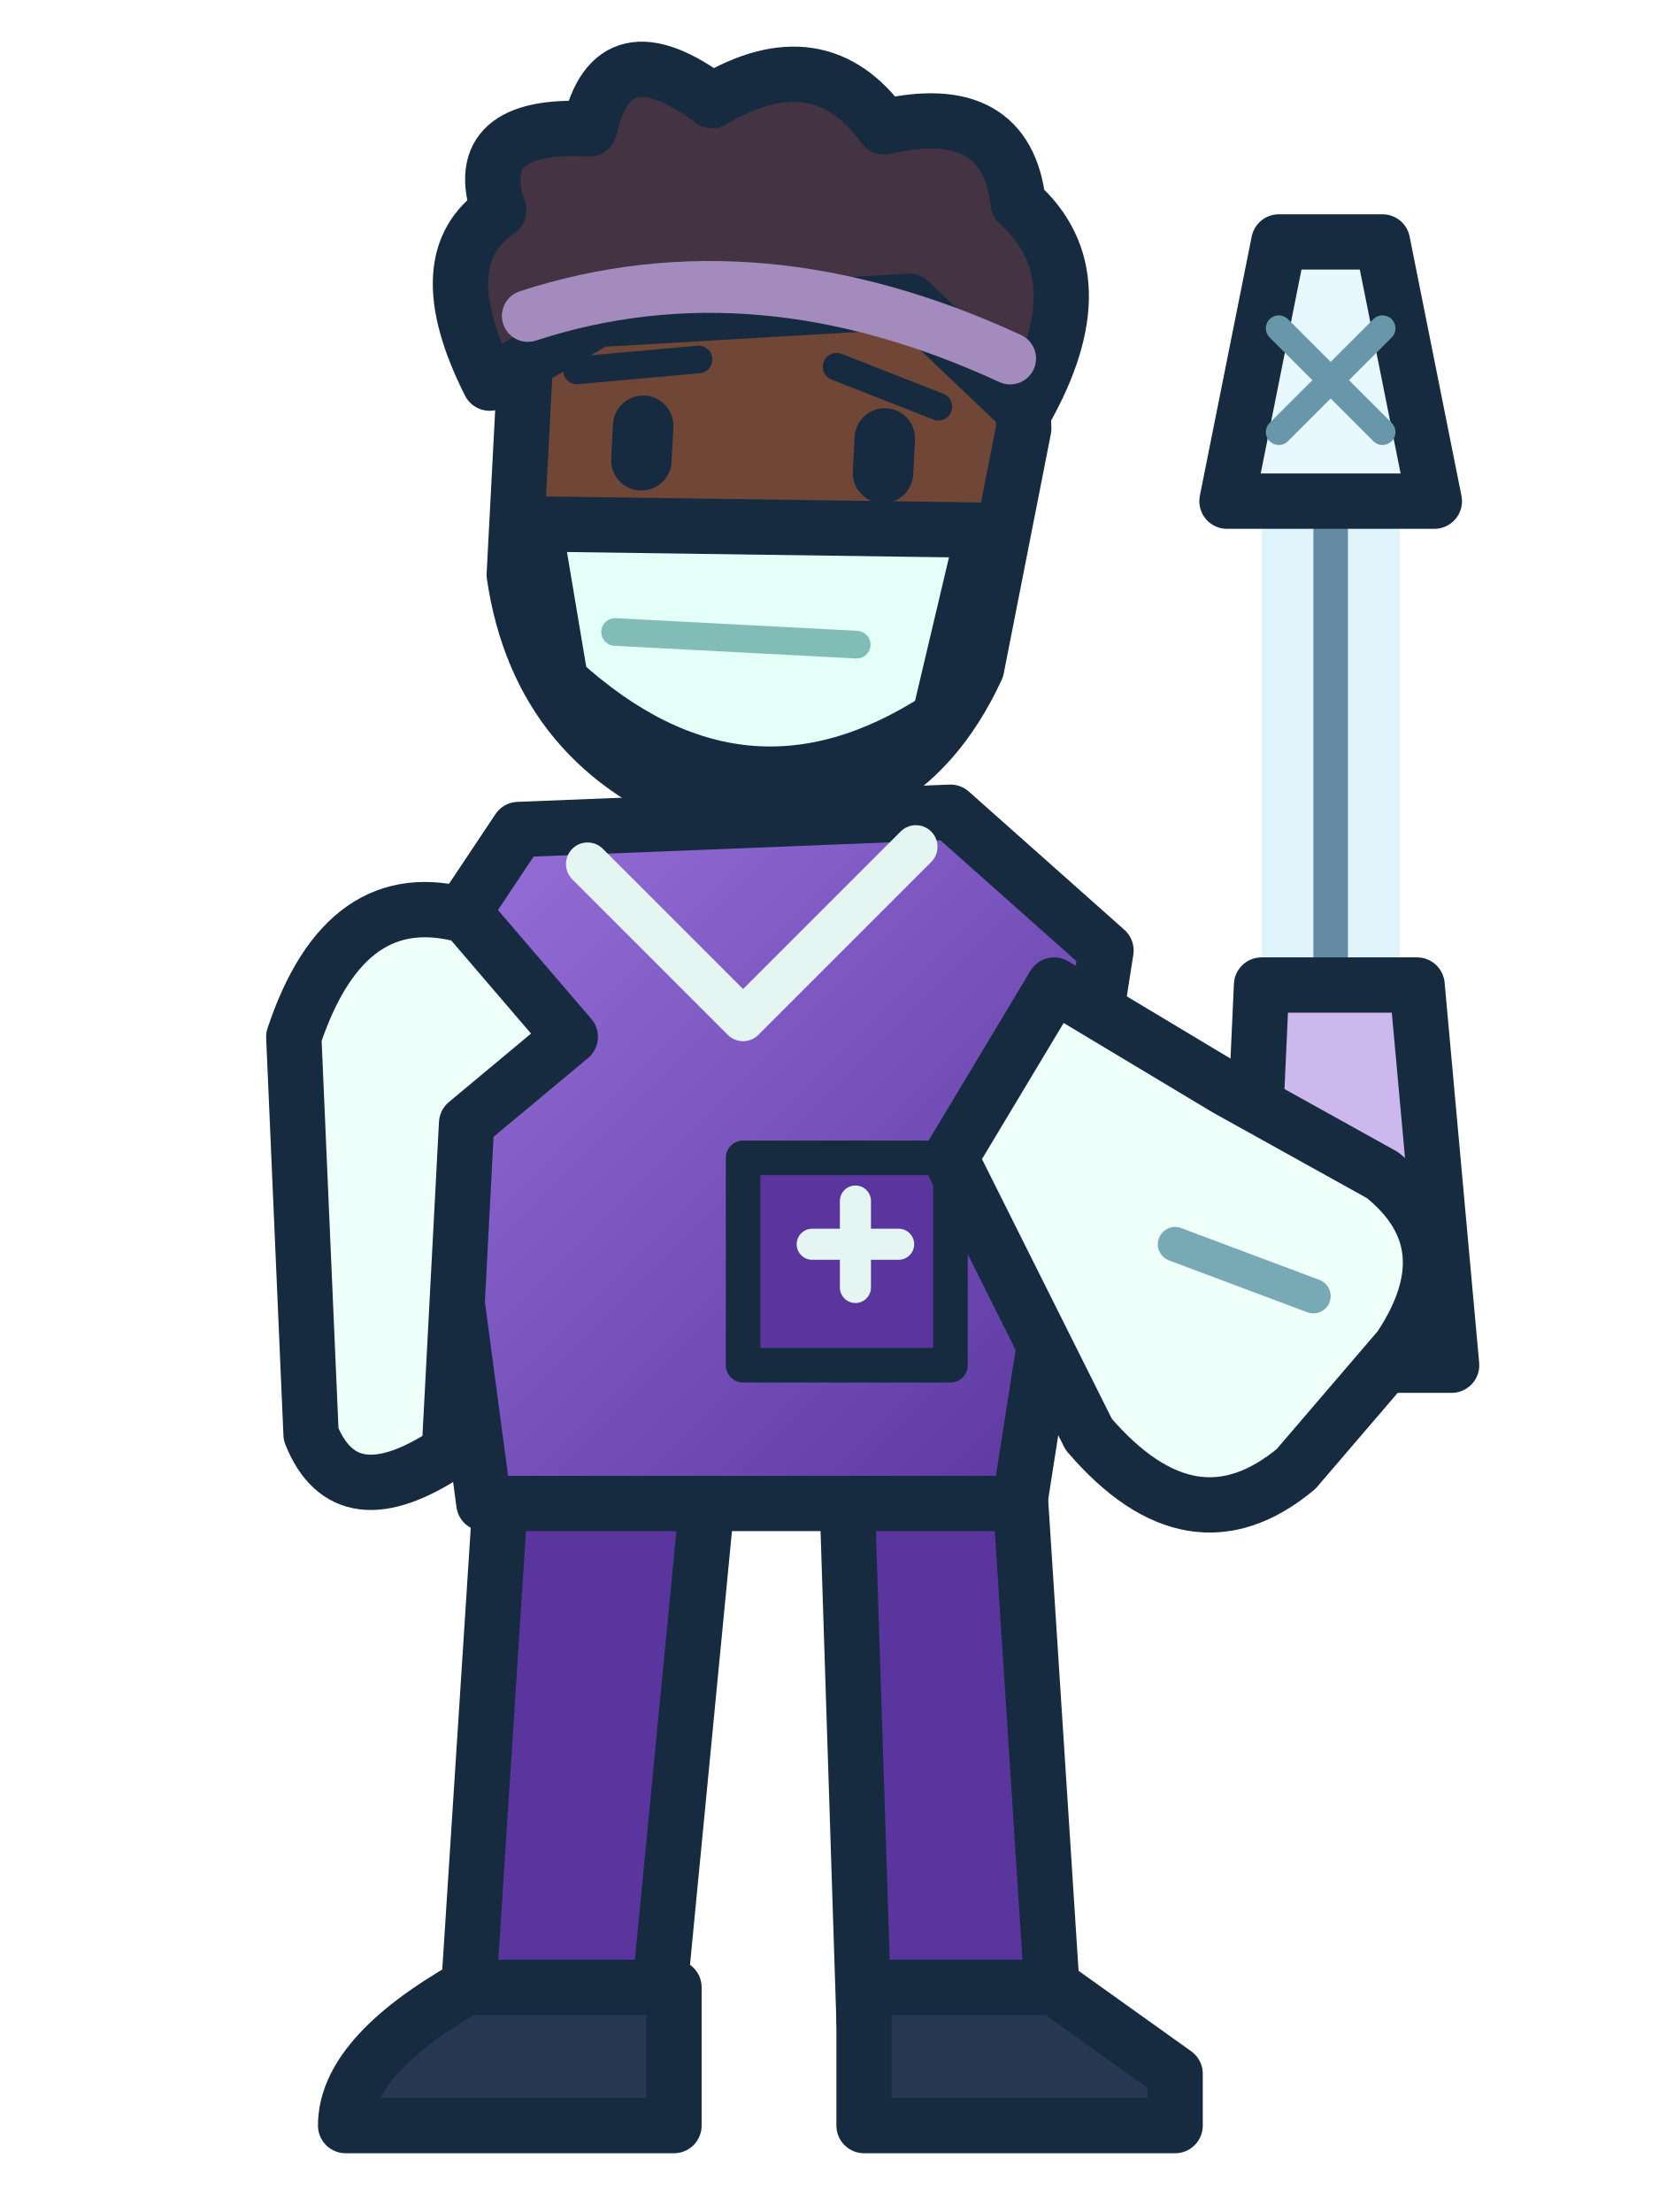
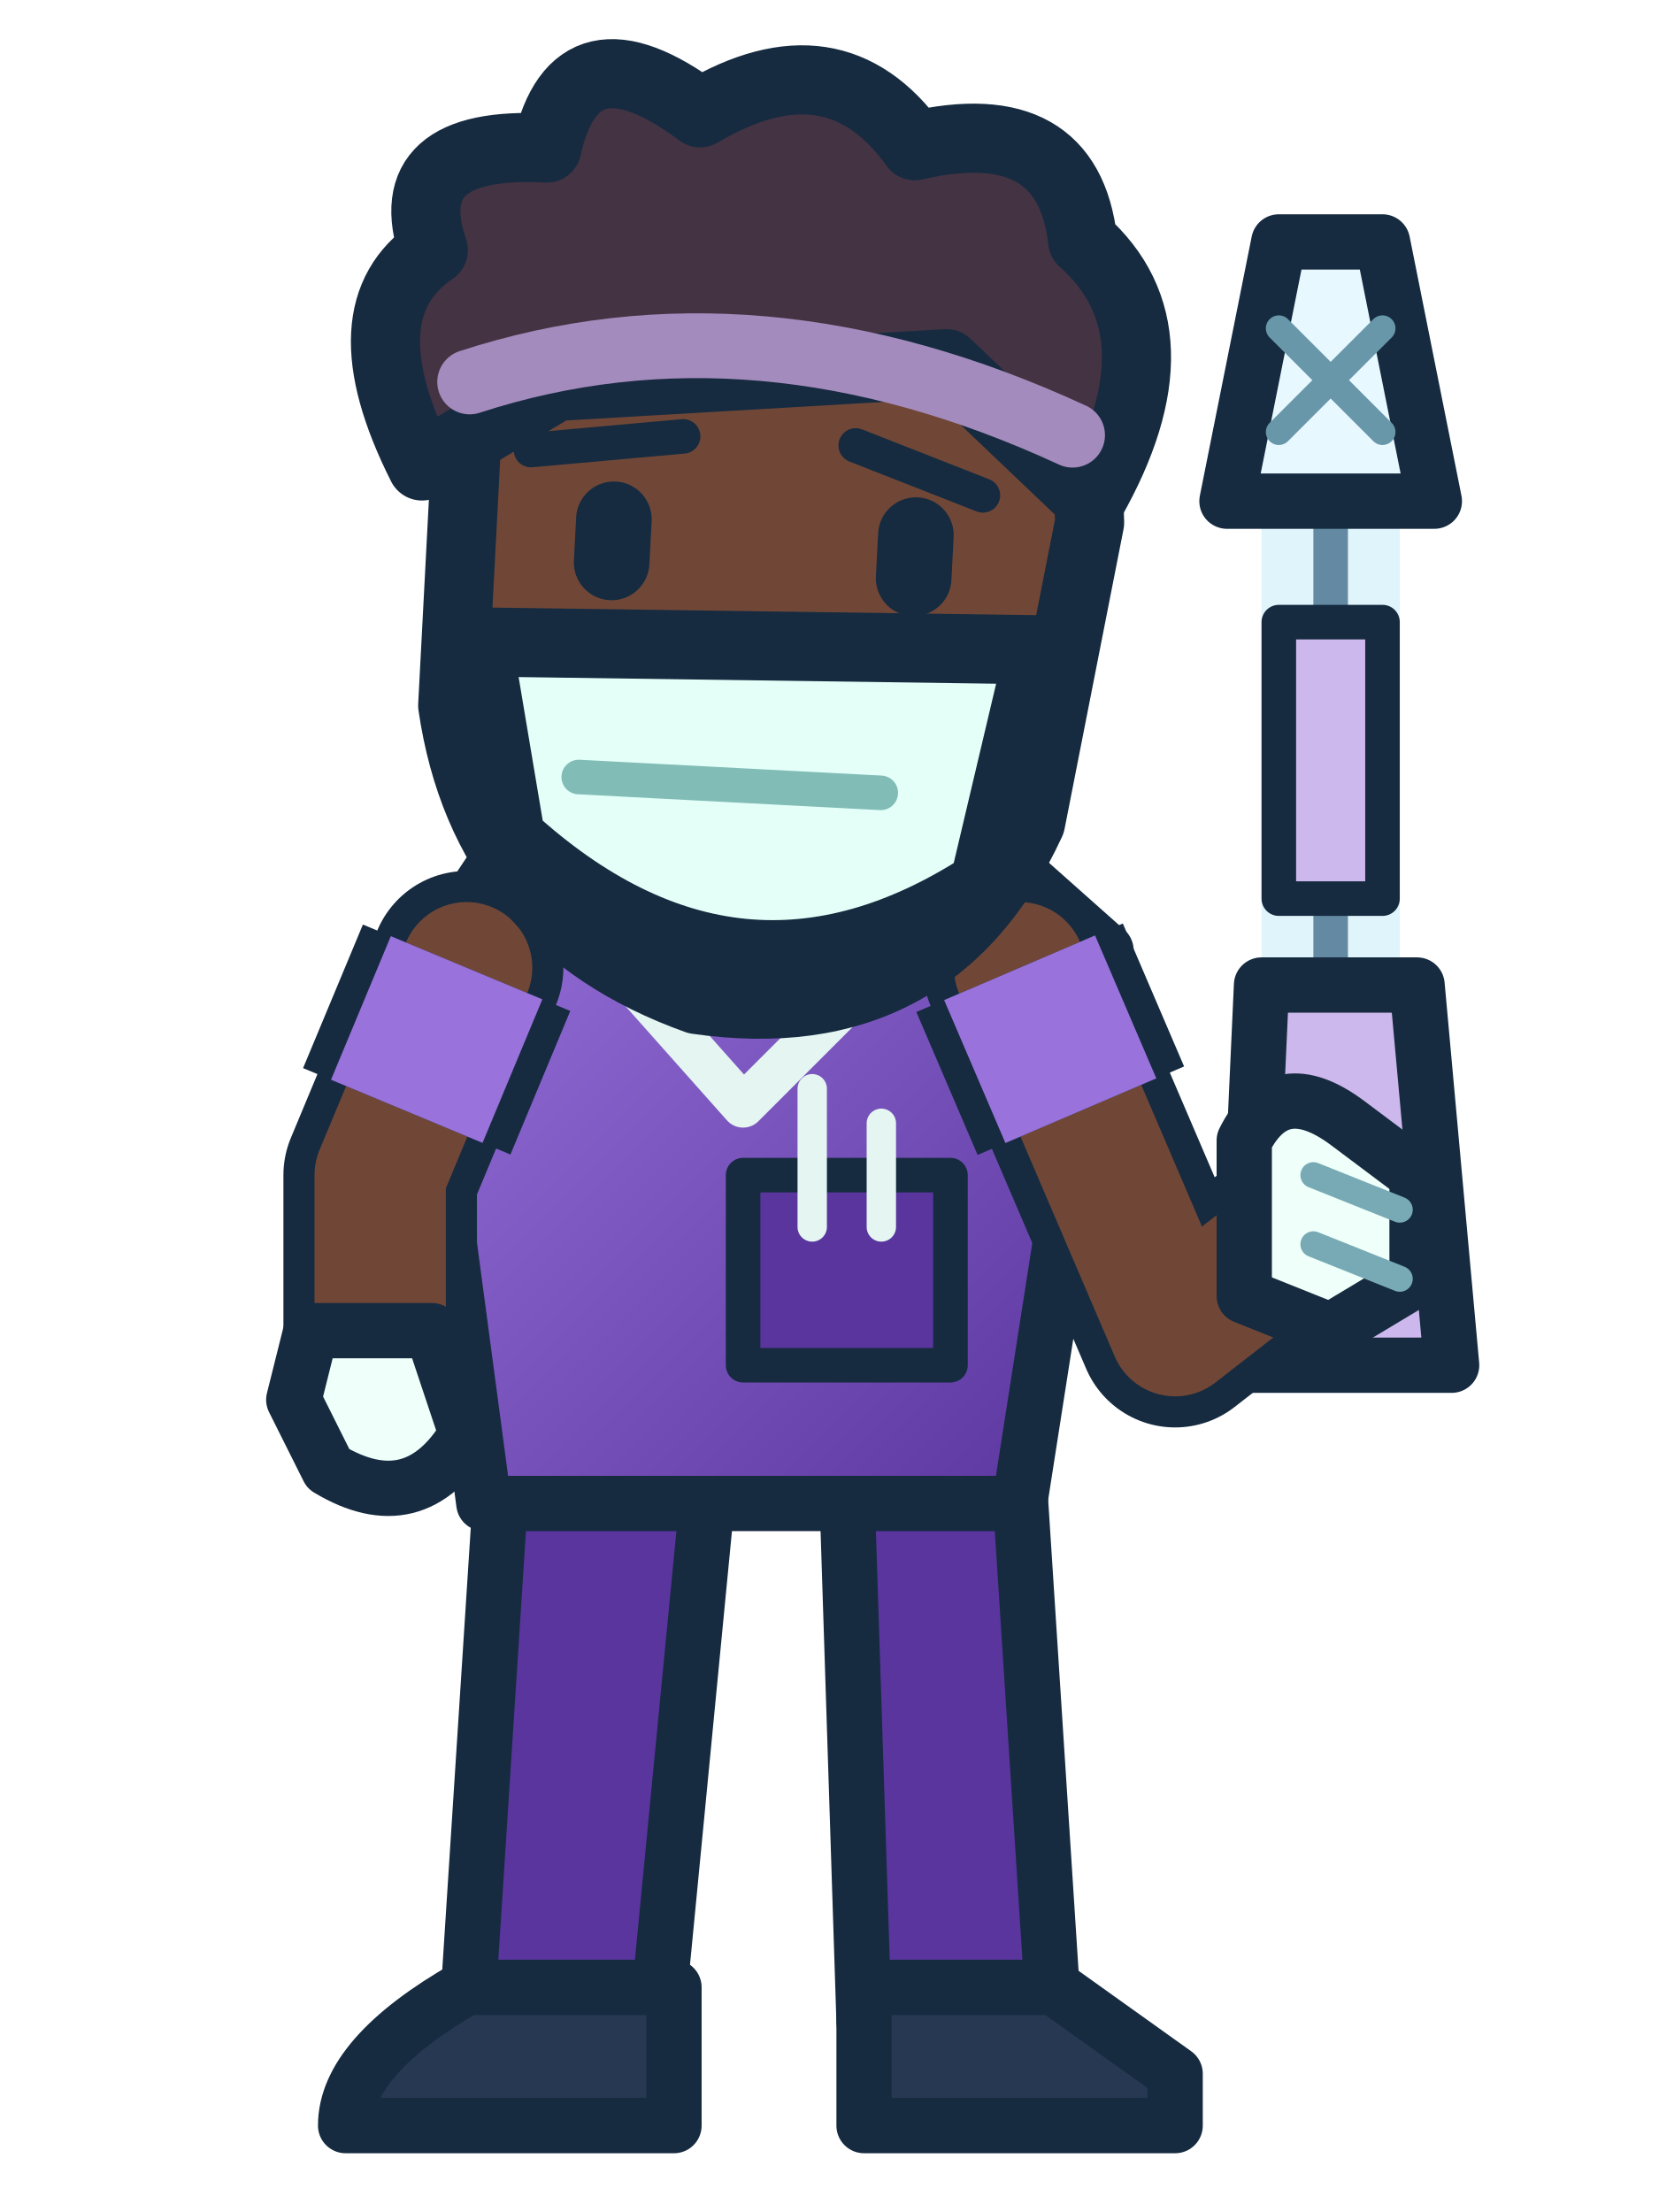
<svg xmlns="http://www.w3.org/2000/svg" width="96" height="128" viewBox="0 0 96 128" role="img" aria-labelledby="jules-title jules-desc">
  <defs>
    <linearGradient id="jules-scrubs" x1="0" y1="0" x2="1" y2="1">
      <stop stop-color="#9972dc" />
      <stop offset="1" stop-color="#59359d" />
    </linearGradient>
  </defs>
  <g stroke="#162b40" stroke-width="3.2" stroke-linejoin="round" stroke-linecap="round">
    <g id="jules-legs">
      <path d="M29 86H41L38 117H27ZM49 86H59L61 117H50Z" fill="#59359d" />
      <path d="M27 115H39V123H20Q20 119 27 115ZM50 115H61L68 120V123H50Z" fill="#263852" />
    </g>
    <g id="jules-torso">
      <path d="M30 48L55 47L64 55L59 87H28L24 57Z" fill="url(#jules-scrubs)" />
-       <path d="M34 50L43 59L53 49" fill="none" stroke="#e4f5f2" stroke-width="2.5" />
-       <path d="M43 67H55V79H43Z" fill="#59359d" stroke-width="2" />
-       <path d="M47 72h5m-2.5-2.5v5" fill="none" stroke="#e4f5f2" stroke-width="1.8" />
+       <path d="M35 55L43 64L52 55" fill="none" stroke="#e4f5f2" stroke-width="2.5" />
+       <g id="jules-pockets">
+         <path d="M43 68H55V79H43Z" fill="#59359d" stroke-width="2" />
+         <path d="M47 63V71M51 65V71" fill="none" stroke="#e4f5f2" stroke-width="1.7" />
+       </g>
    </g>
    <g id="jules-tool">
      <path d="M77 69V29" stroke="#e0f4fc" stroke-width="8" />
      <path d="M77 61V30" stroke="#638aa2" stroke-width="2" />
      <path d="M71 29h12l-3-15h-6z" fill="#e8f8ff" />
      <path d="m74 19 6 6m-6 0 6-6" stroke="#6997aa" stroke-width="1.5" />
      <path d="M73 57H82L84 79H72Z" fill="#ccb8ec" />
+       <path d="M74 36H80V52H74Z" fill="#ccb8ec" stroke-width="2" />
    </g>
    <g id="jules-hands">
-       <path d="M27 53Q20 51 17 60L18 83Q20 88 26 84L27 65L33 60Z" fill="#effff9" />
-       <path d="M61 57L71 63L80 68Q85 72 81 78L75 85Q69 90 63 83L55 67Z" fill="#effff9" />
-       <path d="M68 72l8 3" stroke="#78aab5" stroke-width="2" />
+       <g id="jules-free-arm">
+         <path d="M27,56L22,68L22,81" fill="none" stroke="#162b40" stroke-width="11.2" />
+         <path d="M27,56L22,68L22,81" fill="none" stroke="#704737" stroke-width="7.6" />
+         <path d="M27,56L23.538,64.308" fill="none" stroke="#162b40" stroke-width="13" stroke-linecap="butt" />
+         <path d="M27,56L23.538,64.308" fill="none" stroke="#9972dc" stroke-width="9.5" stroke-linecap="butt" />
+         <g id="jules-free-glove" transform="translate(22,81)">
+           <path d="M-4-4L3-4L5 2Q2 7-3 4L-5 0Z" fill="#effff9" />
+         </g>
+       </g>
+       <g id="jules-tool-arm">
+         <path d="M59,56L68,77L77,70" fill="none" stroke="#162b40" stroke-width="11.2" />
+         <path d="M59,56L68,77L77,70" fill="none" stroke="#704737" stroke-width="7.6" />
+         <path d="M59,56L62.545,64.272" fill="none" stroke="#162b40" stroke-width="13" stroke-linecap="butt" />
+         <path d="M59,56L62.545,64.272" fill="none" stroke="#9972dc" stroke-width="9.5" stroke-linecap="butt" />
+         <g id="jules-tool-glove" transform="translate(77,70)">
+           <path d="M-5 2L-5-4Q-3-8 1-5L5-2L5 4L0 7L-5 5Z" fill="#effff9" />
+           <path d="M-1-2L4 0M-1 2L4 4" fill="none" stroke="#78aab5" stroke-width="1.5" />
+         </g>
+       </g>
    </g>
-     <g id="jules-head" transform="rotate(3 44 29)">
+     <g id="jules-head" transform="translate(0 3) translate(44 15) scale(1.25) translate(-44 -15) rotate(3 44 29)">
      <path d="M30 17Q33 9 44 10Q58 11 59 24L57 38Q53 48 42 47Q32 44 30 34Z" fill="#704737" />
      <path d="M28 23Q24 16 28 13Q26 8 33 8Q34 2 40 6Q46 2 50 7Q57 5 58 11Q63 15 59 23L52 17L34 19Z" fill="#443343" />
      <path d="M30 19Q43 14 58 20" stroke="#a48bbd" fill="none" stroke-width="3" />
      <path d="M31 31L57 30L55 41Q44 49 33 40Z" fill="#e3fff8" />
      <path d="M36 37h14" stroke="#82bcb7" stroke-width="1.6" />
      <path d="M33 22l7-1m8 0 6 2" stroke-width="1.6" />
      <path d="M37 25v2m14-2v2" stroke-width="3.5" />
    </g>
  </g>
</svg>
